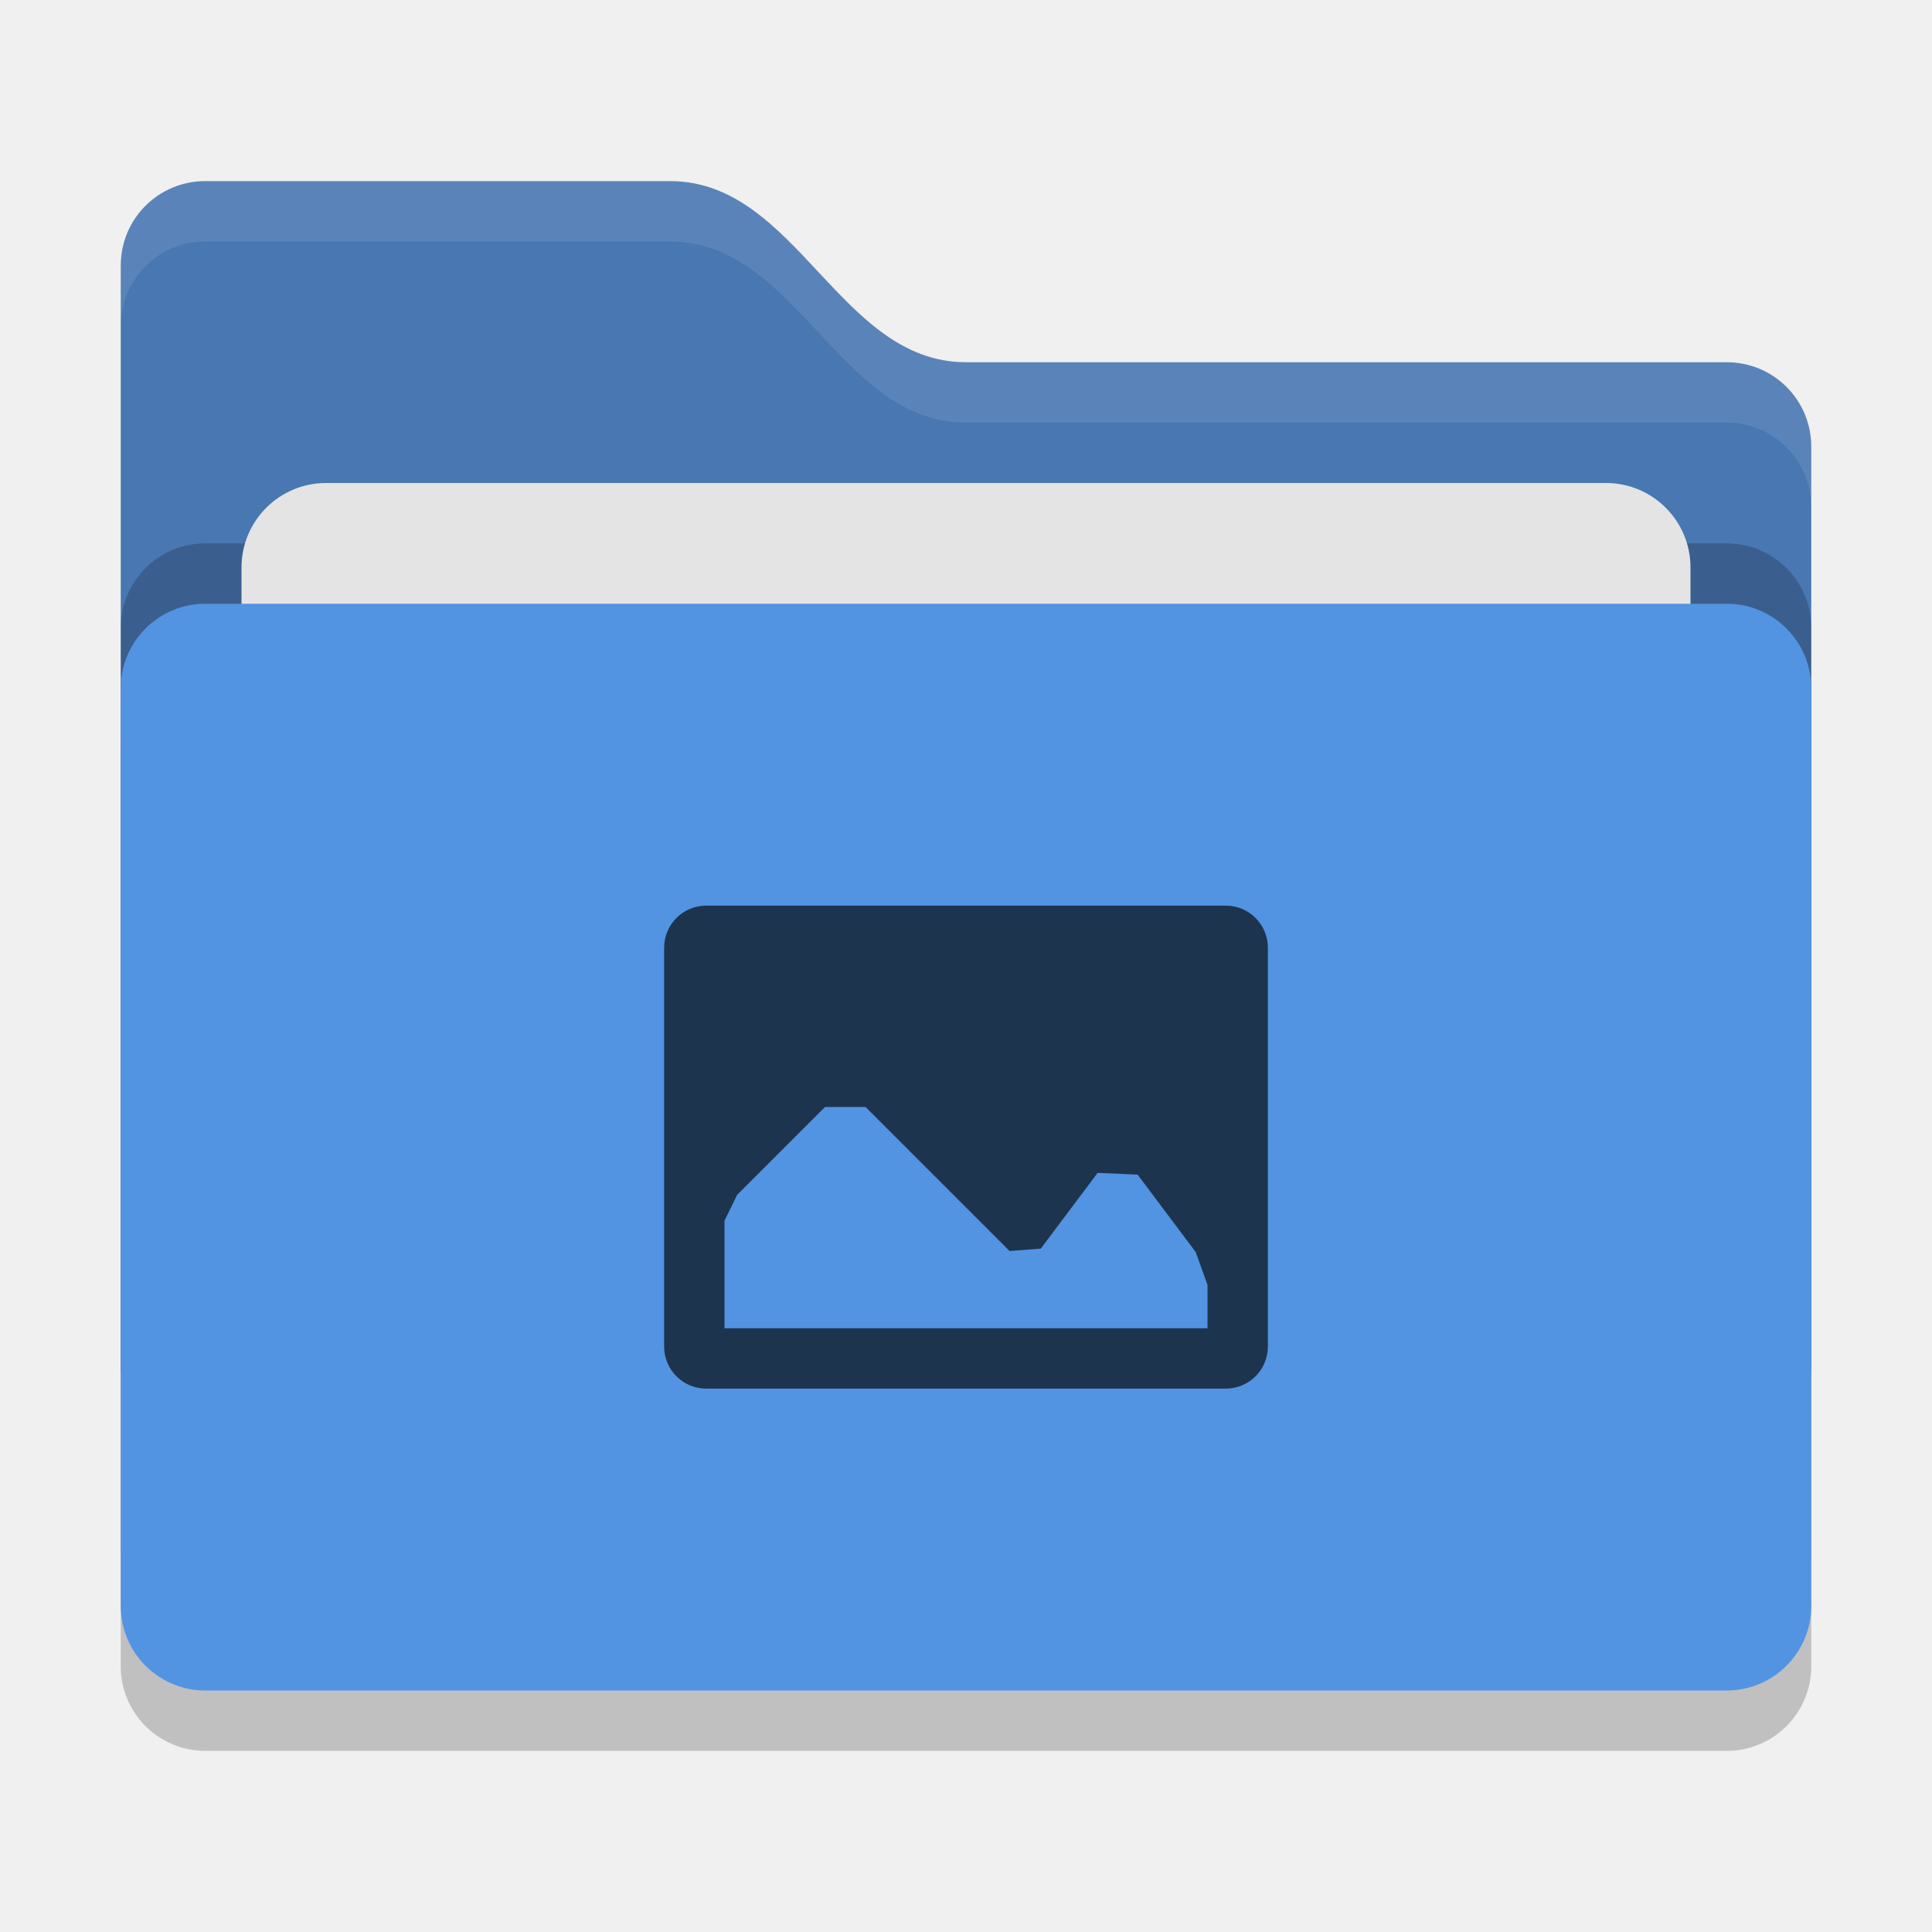
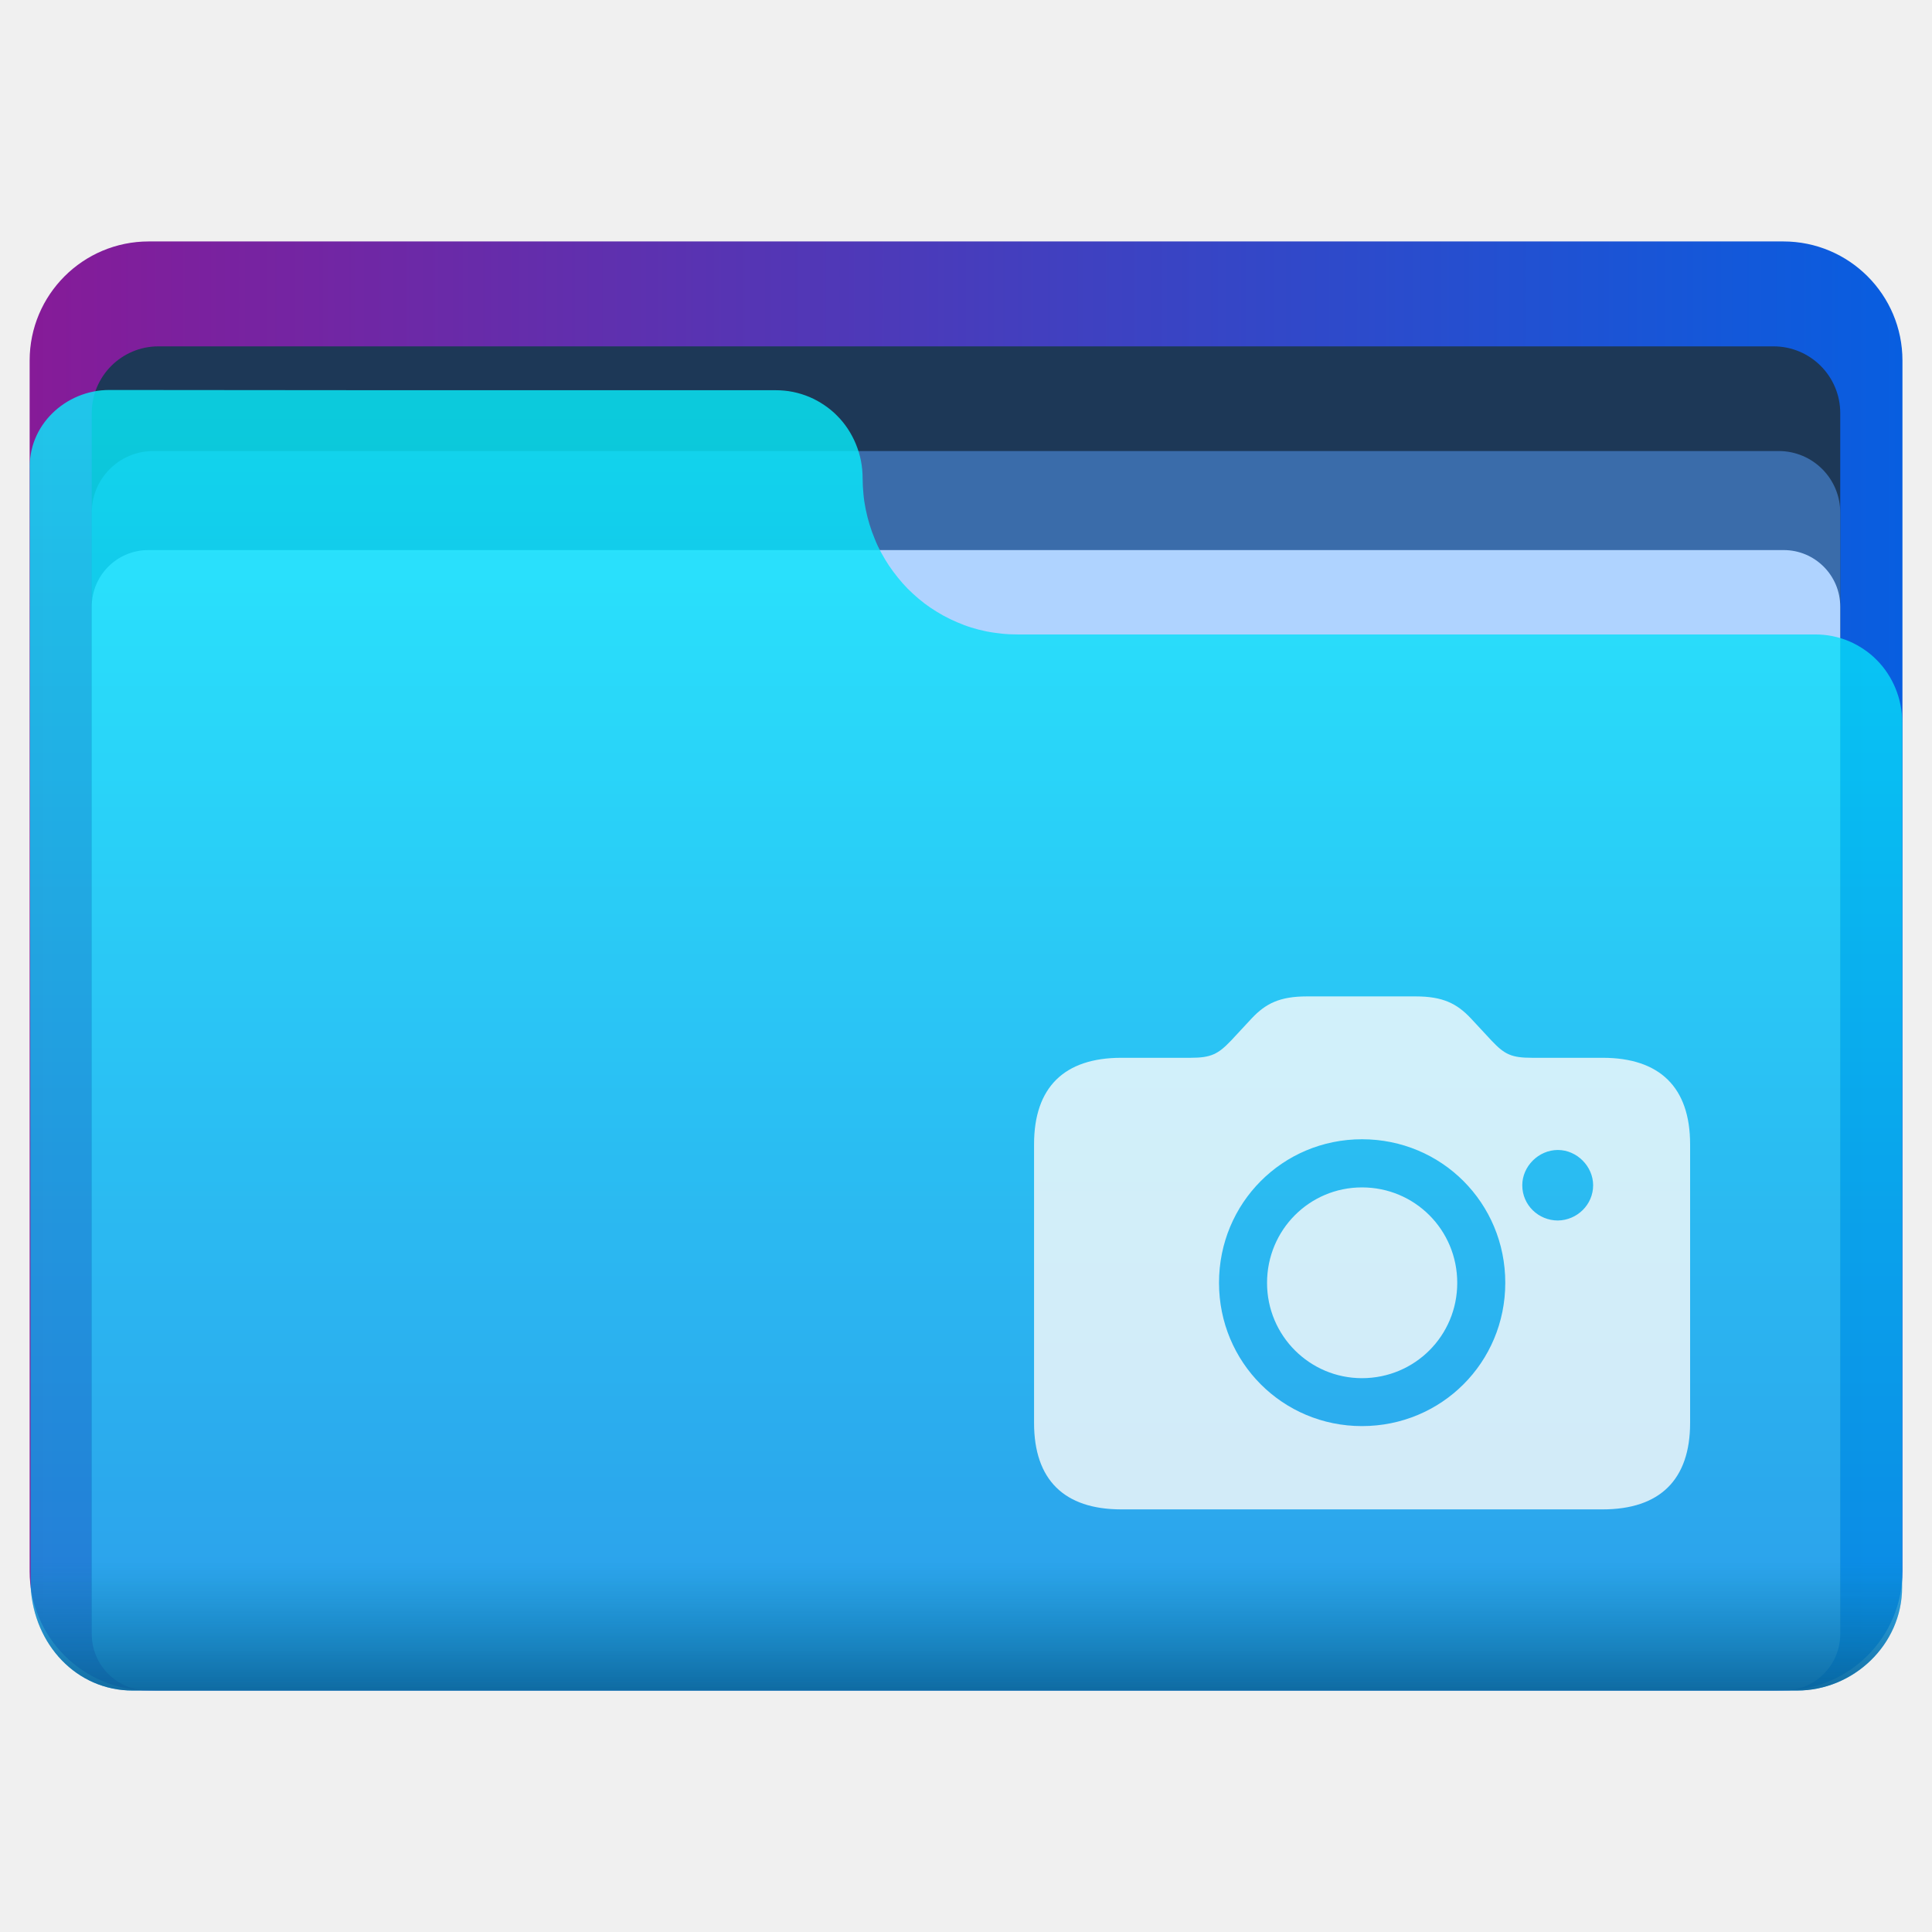
- <svg xmlns="http://www.w3.org/2000/svg" width="32" height="32" version="1" id="svg2611166">
-   <defs id="defs2611170" />
-   <rect style="opacity:0.2" width="28" height="18" x="2" y="11" rx="1.4" ry="1.4" id="rect2611152" />
-   <path style="fill:#4877b1" d="M 2,22.6 C 2,23.376 2.624,24 3.4,24 H 28.6 C 29.376,24 30,23.376 30,22.6 V 7.4 C 30,6.624 29.376,6 28.6,6 H 16 C 13.9,6 13.2,3 11.1,3 H 3.4 C 2.624,3 2,3.624 2,4.4" id="path2611154" />
-   <rect style="opacity:0.2" width="28" height="18" x="2" y="9" rx="1.4" ry="1.4" id="rect2611156" />
-   <rect style="fill:#e4e4e4" width="24" height="11" x="4" y="8" rx="1.4" ry="1.4" id="rect2611158" />
-   <rect style="fill:#5294e2" width="28" height="18" x="2" y="10" rx="1.4" ry="1.4" id="rect2611160" />
-   <path style="opacity:0.1;fill:#ffffff" d="M 3.4,3 C 2.625,3 2,3.625 2,4.4 V 5.4 C 2,4.625 2.625,4 3.4,4 H 11.1 C 13.2,4 13.9,7 16,7 H 28.6 C 29.375,7 30,7.625 30,8.4 V 7.4 C 30,6.625 29.375,6 28.6,6 H 16 C 13.9,6 13.2,3 11.1,3 Z" id="path2611162" />
-   <path style="fill:#1d344f" d="M 11.699,15 C 11.311,15 11,15.311 11,15.699 v 6.602 C 11,22.689 11.311,23 11.699,23 h 8.602 C 20.689,23 21,22.689 21,22.301 V 15.699 C 21,15.311 20.689,15 20.301,15 Z m 1.966,3.335 0.672,0.001 2.385,2.385 v 0 l 0.517,-0.04 0.941,-1.254 0.662,0.028 v 0 l 0.963,1.284 v 0 L 20,21.282 V 22 h -8 v -1.781 0 l 0.209,-0.428 z" id="path2611164" />
+ <svg xmlns="http://www.w3.org/2000/svg" width="64" height="64" version="1.1" viewBox="0 0 16.933 16.933">
+   <defs>
+     <style id="current-color-scheme" type="text/css">.ColorScheme-Text { color:#727272; } .ColorScheme-Highlight { color:#5294e2; }</style>
+     <style type="text/css">.ColorScheme-Text { color:#727272; } .ColorScheme-Highlight { color:#5294e2; }</style>
+     <linearGradient id="linearGradient60884-3" x1="157.33" x2="247.31" y1="69.985" y2="69.985" gradientTransform="matrix(.18033 0 0 .18033 -28.018 -4.154)" gradientUnits="userSpaceOnUse">
+       <stop stop-color="#861b98" offset="0" />
+       <stop stop-color="#085ee0" offset="1" />
+     </linearGradient>
+     <linearGradient id="linearGradient47593-7" x1="193.68" x2="193.68" y1="43.371" y2="103.22" gradientTransform="matrix(.17854 0 0 .18033 -27.733 -4.154)" gradientUnits="userSpaceOnUse">
+       <stop stop-color="#07effe" offset="0" />
+       <stop stop-color="#0b92e5" offset="1" />
+     </linearGradient>
+     <linearGradient id="linearGradient2806" x1=".707" x2=".707" y1="14.743" y2="3.539" gradientTransform="translate(3.8869)" gradientUnits="userSpaceOnUse">
+       <stop stop-color="#075e91" offset="0" />
+       <stop stop-color="#077faa" stop-opacity="0" offset=".1" />
+       <stop stop-color="#07effe" stop-opacity="0" offset="1" />
+     </linearGradient>
+   </defs>
+   <g fill="#5e4aa6" stroke-width=".265">
+     <circle cx="-330.35" cy="-328.38" r="0" />
+     <circle cx="-312.11" cy="-326.25" r="0" />
+     <circle cx="-306.02" cy="-333.07" r="0" />
+     <circle cx="-308.84" cy="-326.01" r="0" />
+     <circle cx="-328.8" cy="-330.45" r="0" />
+     <g transform="translate(-1.4001e-4,5e-6)">
+       <circle cx="-330.35" cy="-328.38" r="0" />
+       <circle cx="-312.11" cy="-326.25" r="0" />
+       <circle cx="-306.02" cy="-333.07" r="0" />
+       <circle cx="-308.84" cy="-326.01" r="0" />
+       <circle cx="-328.8" cy="-330.45" r="0" />
+     </g>
+     <g transform="translate(.000295 -.00032978)">
+       <circle cx="-330.35" cy="-328.38" r="0" />
+       <circle cx="-312.11" cy="-326.25" r="0" />
+       <circle cx="-306.02" cy="-333.07" r="0" />
+       <circle cx="-308.84" cy="-326.01" r="0" />
+       <circle cx="-328.8" cy="-330.45" r="0" />
+     </g>
+   </g>
+   <g transform="matrix(1.0116 0 0 1.0116 -.098288 -.098288)" fill-rule="evenodd" stroke-width=".18">
+     <rect x=".354" y="2.189" width="16.226" height="12.554" ry="1.032" fill="url(#linearGradient60884-3)" style="paint-order:stroke fill markers" />
+     <rect x=".892" y="3.098" width="15.149" height="11.645" ry=".578" fill="#1d3857" style="paint-order:stroke fill markers" />
+     <rect x=".892" y="4.005" width="15.149" height="10.738" ry=".533" fill="#3a6caa" style="paint-order:stroke fill markers" />
+     <rect x=".892" y="4.863" width="15.149" height="9.881" ry=".49" fill="#afd3ff" style="paint-order:stroke fill markers" />
+     <path d="m1.044 3.476c-0.381 0-0.709 0.31-0.688 0.695 0 3.226 0.007 6.427 0.007 9.679 0.03 0.494 0.395 0.894 0.885 0.894h14.418c0.49 0 0.911-0.399 0.911-0.894l1.51e-4 -4.437c0-0.063 7.22e-4 -0.118 7.22e-4 -0.181v-2.875c0-0.053-0.005-0.104-0.015-0.154-0.01-0.05-0.025-0.098-0.044-0.144-0.019-0.046-0.042-0.089-0.069-0.13-0.027-0.041-0.058-0.079-0.092-0.113-0.034-0.035-0.072-0.066-0.112-0.093s-0.083-0.051-0.128-0.07c-0.045-0.019-0.093-0.034-0.142-0.044-0.049-0.01-0.1-0.015-0.153-0.015h-6.91c-0.047 0-0.092-0.002-0.138-0.007-0.045-0.005-0.09-0.011-0.134-0.02-0.044-0.009-0.087-0.02-0.129-0.033-0.042-0.013-0.083-0.029-0.123-0.046-0.04-0.017-0.079-0.036-0.118-0.057-0.038-0.021-0.075-0.044-0.111-0.068-0.036-0.024-0.07-0.05-0.103-0.078-0.033-0.028-0.065-0.057-0.095-0.087-0.03-0.031-0.059-0.063-0.086-0.097s-0.053-0.068-0.077-0.104c-0.024-0.036-0.046-0.073-0.067-0.112-0.021-0.038-0.04-0.078-0.056-0.119-0.017-0.041-0.032-0.082-0.045-0.125-0.013-0.043-0.024-0.086-0.033-0.13-0.009-0.044-0.016-0.089-0.02-0.135-0.004-0.044-0.007-0.089-0.007-0.135 0-0.053-0.005-0.104-0.015-0.154-0.01-0.05-0.025-0.098-0.044-0.144-0.019-0.046-0.042-0.089-0.069-0.13-0.027-0.041-0.058-0.079-0.092-0.113-0.034-0.035-0.072-0.066-0.112-0.093-0.04-0.027-0.083-0.051-0.128-0.07-0.045-0.019-0.093-0.034-0.142-0.044-0.049-0.01-0.1-0.015-0.153-0.015h-3.393z" fill="url(#linearGradient47593-7)" opacity=".8" style="paint-order:stroke fill markers" />
+     <path d="m1.044 3.476c-0.381 0-0.709 0.31-0.688 0.695 0 3.226 0.007 6.427 0.007 9.679 0.03 0.494 0.395 0.894 0.885 0.894h14.418c0.49 0 0.911-0.399 0.911-0.894l1.51e-4 -4.437c0-0.063 7.22e-4 -0.118 7.22e-4 -0.181v-2.875c0-0.053-0.005-0.104-0.015-0.154-0.01-0.05-0.025-0.098-0.044-0.144-0.019-0.046-0.042-0.089-0.069-0.13-0.027-0.041-0.058-0.079-0.092-0.113-0.034-0.035-0.072-0.066-0.112-0.093s-0.083-0.051-0.128-0.07c-0.045-0.019-0.093-0.034-0.142-0.044-0.049-0.01-0.1-0.015-0.153-0.015h-6.91c-0.047 0-0.092-0.002-0.138-0.007-0.045-0.005-0.09-0.011-0.134-0.02-0.044-0.009-0.087-0.02-0.129-0.033-0.042-0.013-0.083-0.029-0.123-0.046-0.04-0.017-0.079-0.036-0.118-0.057-0.038-0.021-0.075-0.044-0.111-0.068-0.036-0.024-0.07-0.05-0.103-0.078-0.033-0.028-0.065-0.057-0.095-0.087-0.03-0.031-0.059-0.063-0.086-0.097s-0.053-0.068-0.077-0.104c-0.024-0.036-0.046-0.073-0.067-0.112-0.021-0.038-0.04-0.078-0.056-0.119-0.017-0.041-0.032-0.082-0.045-0.125-0.013-0.043-0.024-0.086-0.033-0.13-0.009-0.044-0.016-0.089-0.02-0.135-0.004-0.044-0.007-0.089-0.007-0.135 0-0.053-0.005-0.104-0.015-0.154-0.01-0.05-0.025-0.098-0.044-0.144-0.019-0.046-0.042-0.089-0.069-0.13-0.027-0.041-0.058-0.079-0.092-0.113-0.034-0.035-0.072-0.066-0.112-0.093-0.04-0.027-0.083-0.051-0.128-0.07-0.045-0.019-0.093-0.034-0.142-0.044-0.049-0.01-0.1-0.015-0.153-0.015h-3.393z" fill="url(#linearGradient2806)" opacity=".8" style="paint-order:stroke fill markers" />
+   </g>
+   <path d="m9.828 13.229h4.218c0.502 0 0.767-0.26 0.767-0.758v-2.442c0-0.498-0.265-0.758-0.767-0.758h-0.619c-0.181 0-0.24-0.03-0.353-0.149l-0.184-0.198c-0.121-0.128-0.244-0.191-0.481-0.191h-0.956c-0.237 0-0.36 0.063-0.481 0.191l-0.184 0.198c-0.112 0.116-0.172 0.149-0.353 0.149h-0.607c-0.502 0-0.765 0.26-0.765 0.758v2.442c0 0.498 0.263 0.758 0.765 0.758zm2.109-0.73c-0.695 0-1.253-0.558-1.253-1.256 0-0.7 0.558-1.258 1.253-1.258 0.698 0 1.256 0.558 1.256 1.258 0 0.698-0.558 1.256-1.256 1.256zm1.405-2.111c0-0.165 0.142-0.309 0.312-0.309 0.167 0 0.309 0.144 0.309 0.309 0 0.172-0.142 0.307-0.309 0.309-0.17 0-0.312-0.135-0.312-0.309zm-1.405 1.691c0.463 0 0.835-0.372 0.835-0.835 0-0.465-0.372-0.837-0.835-0.837-0.46 0-0.832 0.372-0.832 0.837 0 0.463 0.374 0.835 0.832 0.835z" fill="#fbfbfb" opacity=".8" stroke-width=".265" />
</svg>
